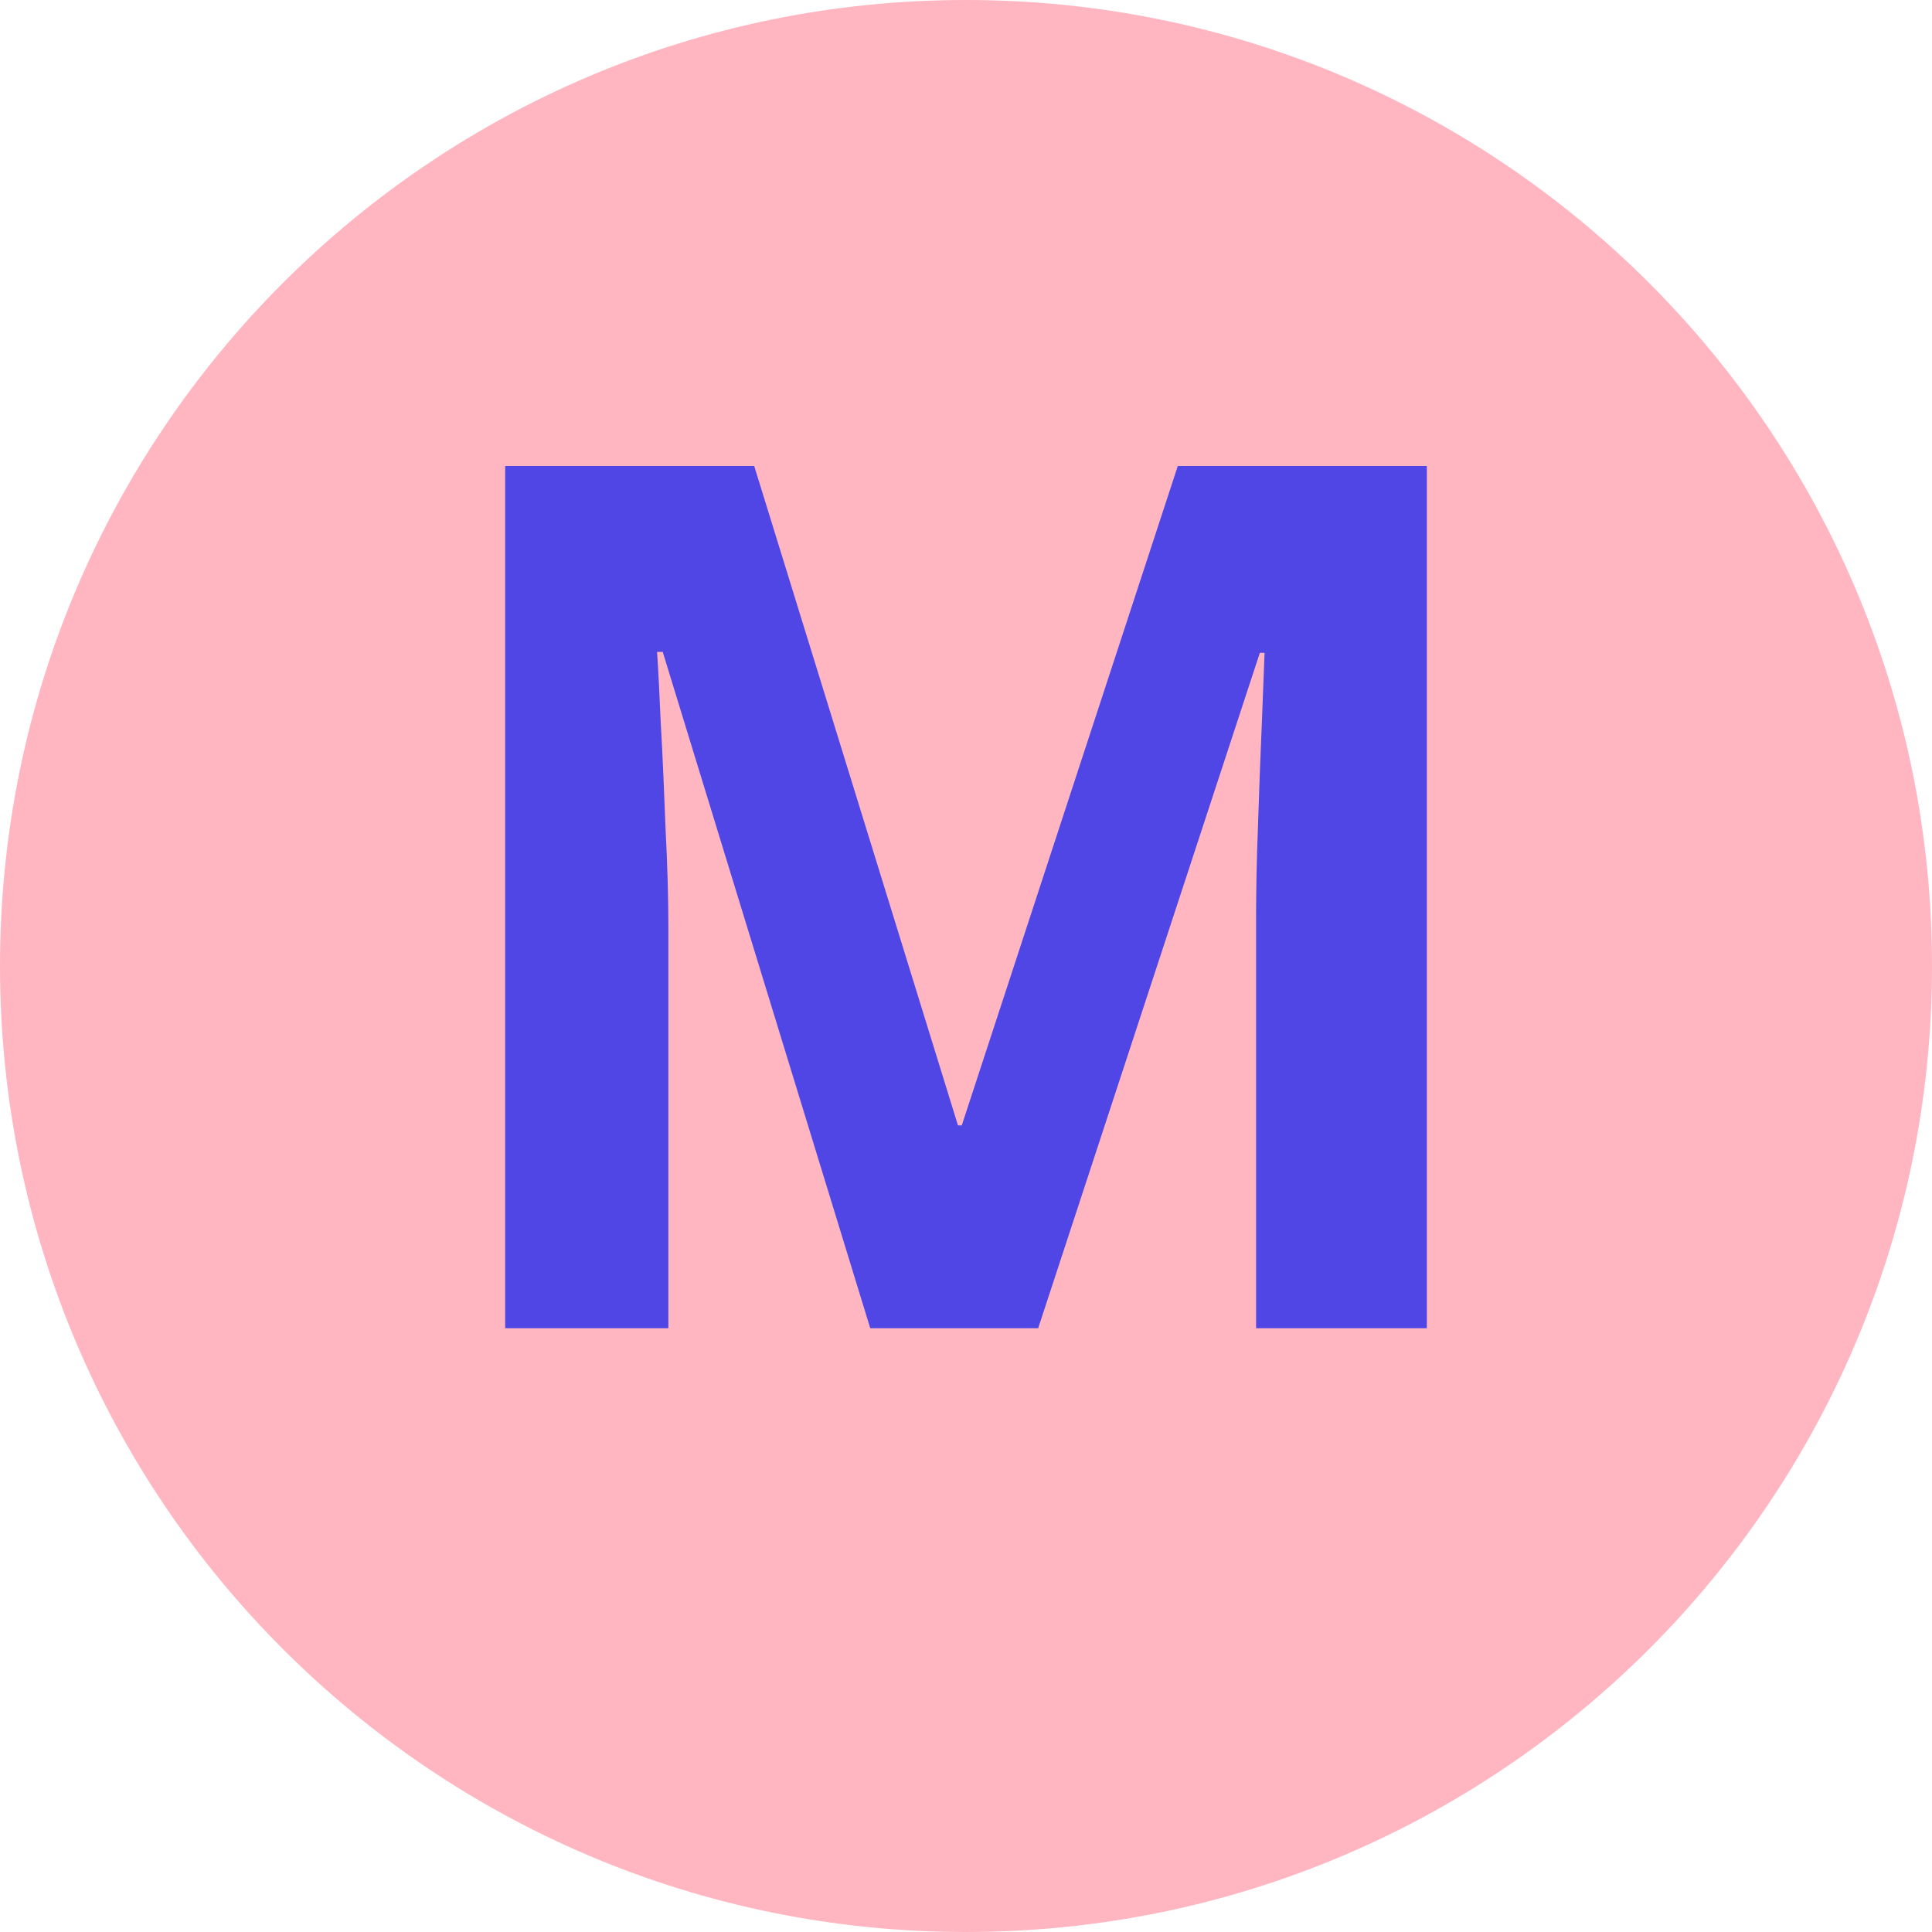
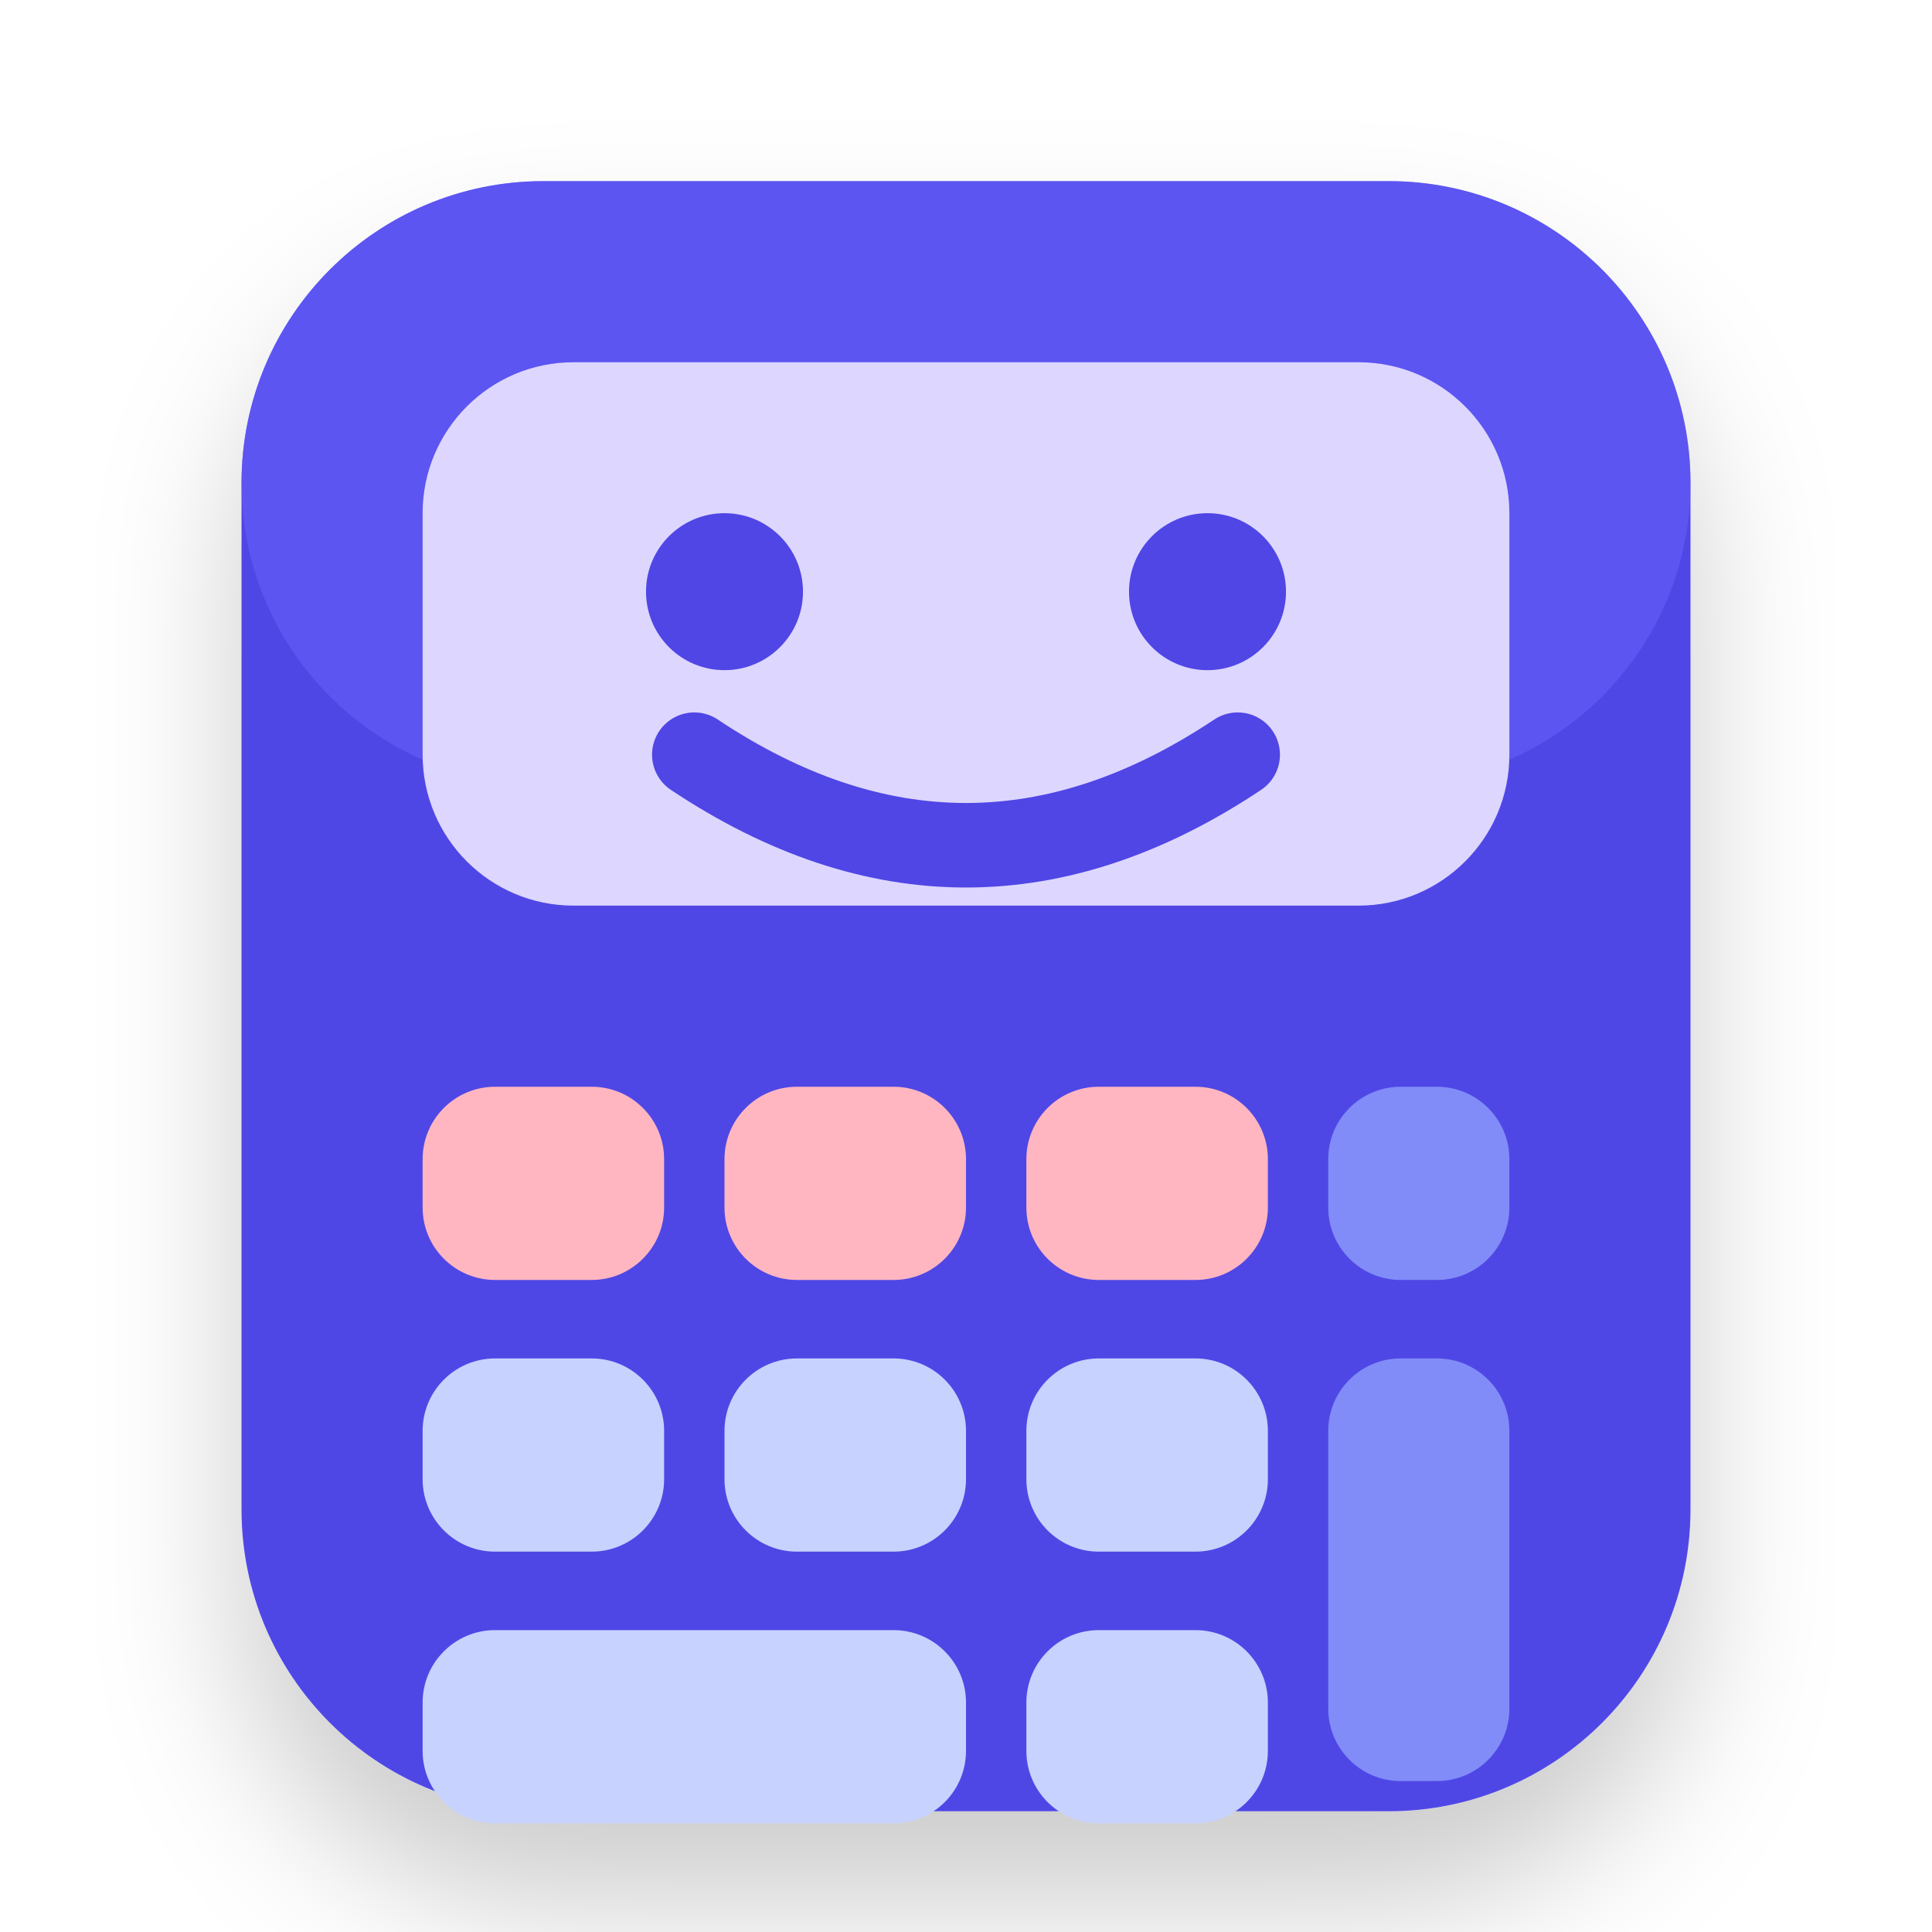
<svg xmlns="http://www.w3.org/2000/svg" viewBox="0 0 32 32">
-   <circle cx="16" cy="16" r="16" fill="#ffb6c1" />
-   <text x="16" y="22" text-anchor="middle" font-family="Calibri, Candara, Segoe UI, Optima, sans-serif" font-size="20" font-weight="700" fill="#4f46e5">M</text>
+   <defs>
+     <filter id="shadow" x="-10%" y="-10%" width="120%" height="130%">
+       <feDropShadow dx="0" dy="1.5" stdDeviation="1.2" flood-color="#00000033" />
+     </filter>
+   </defs>
+   <rect x="4" y="3" width="24" height="27" rx="5" ry="5" fill="#4f46e5" filter="url(#shadow)" />
+   <rect x="4" y="3" width="24" height="10" rx="5" ry="5" fill="#6d66ff" opacity="0.45" />
+   <rect x="7" y="6" width="18" height="9" rx="2.5" ry="2.5" fill="#ddd6fe" />
+   <circle cx="12" cy="9.8" r="1.3" fill="#4f46e5" />
+   <circle cx="20" cy="9.8" r="1.3" fill="#4f46e5" />
+   <path d="M11.5 12.5 Q16 15.5 20.5 12.5" stroke="#4f46e5" stroke-width="1.4" stroke-linecap="round" fill="none" />
+   <rect x="7" y="18" width="4" height="3.2" rx="1.2" fill="#ffb6c1" />
+   <rect x="12" y="18" width="4" height="3.2" rx="1.2" fill="#ffb6c1" />
+   <rect x="17" y="18" width="4" height="3.2" rx="1.2" fill="#ffb6c1" />
+   <rect x="22" y="18" width="3" height="3.2" rx="1.2" fill="#818cf8" />
+   <rect x="7" y="22.5" width="4" height="3.2" rx="1.2" fill="#c7d2fe" />
+   <rect x="12" y="22.5" width="4" height="3.2" rx="1.2" fill="#c7d2fe" />
+   <rect x="17" y="22.5" width="4" height="3.2" rx="1.2" fill="#c7d2fe" />
+   <rect x="22" y="22.5" width="3" height="7" rx="1.2" fill="#818cf8" />
+   <rect x="7" y="27" width="9" height="3.2" rx="1.2" fill="#c7d2fe" />
+   <rect x="17" y="27" width="4" height="3.2" rx="1.2" fill="#c7d2fe" />
</svg>
